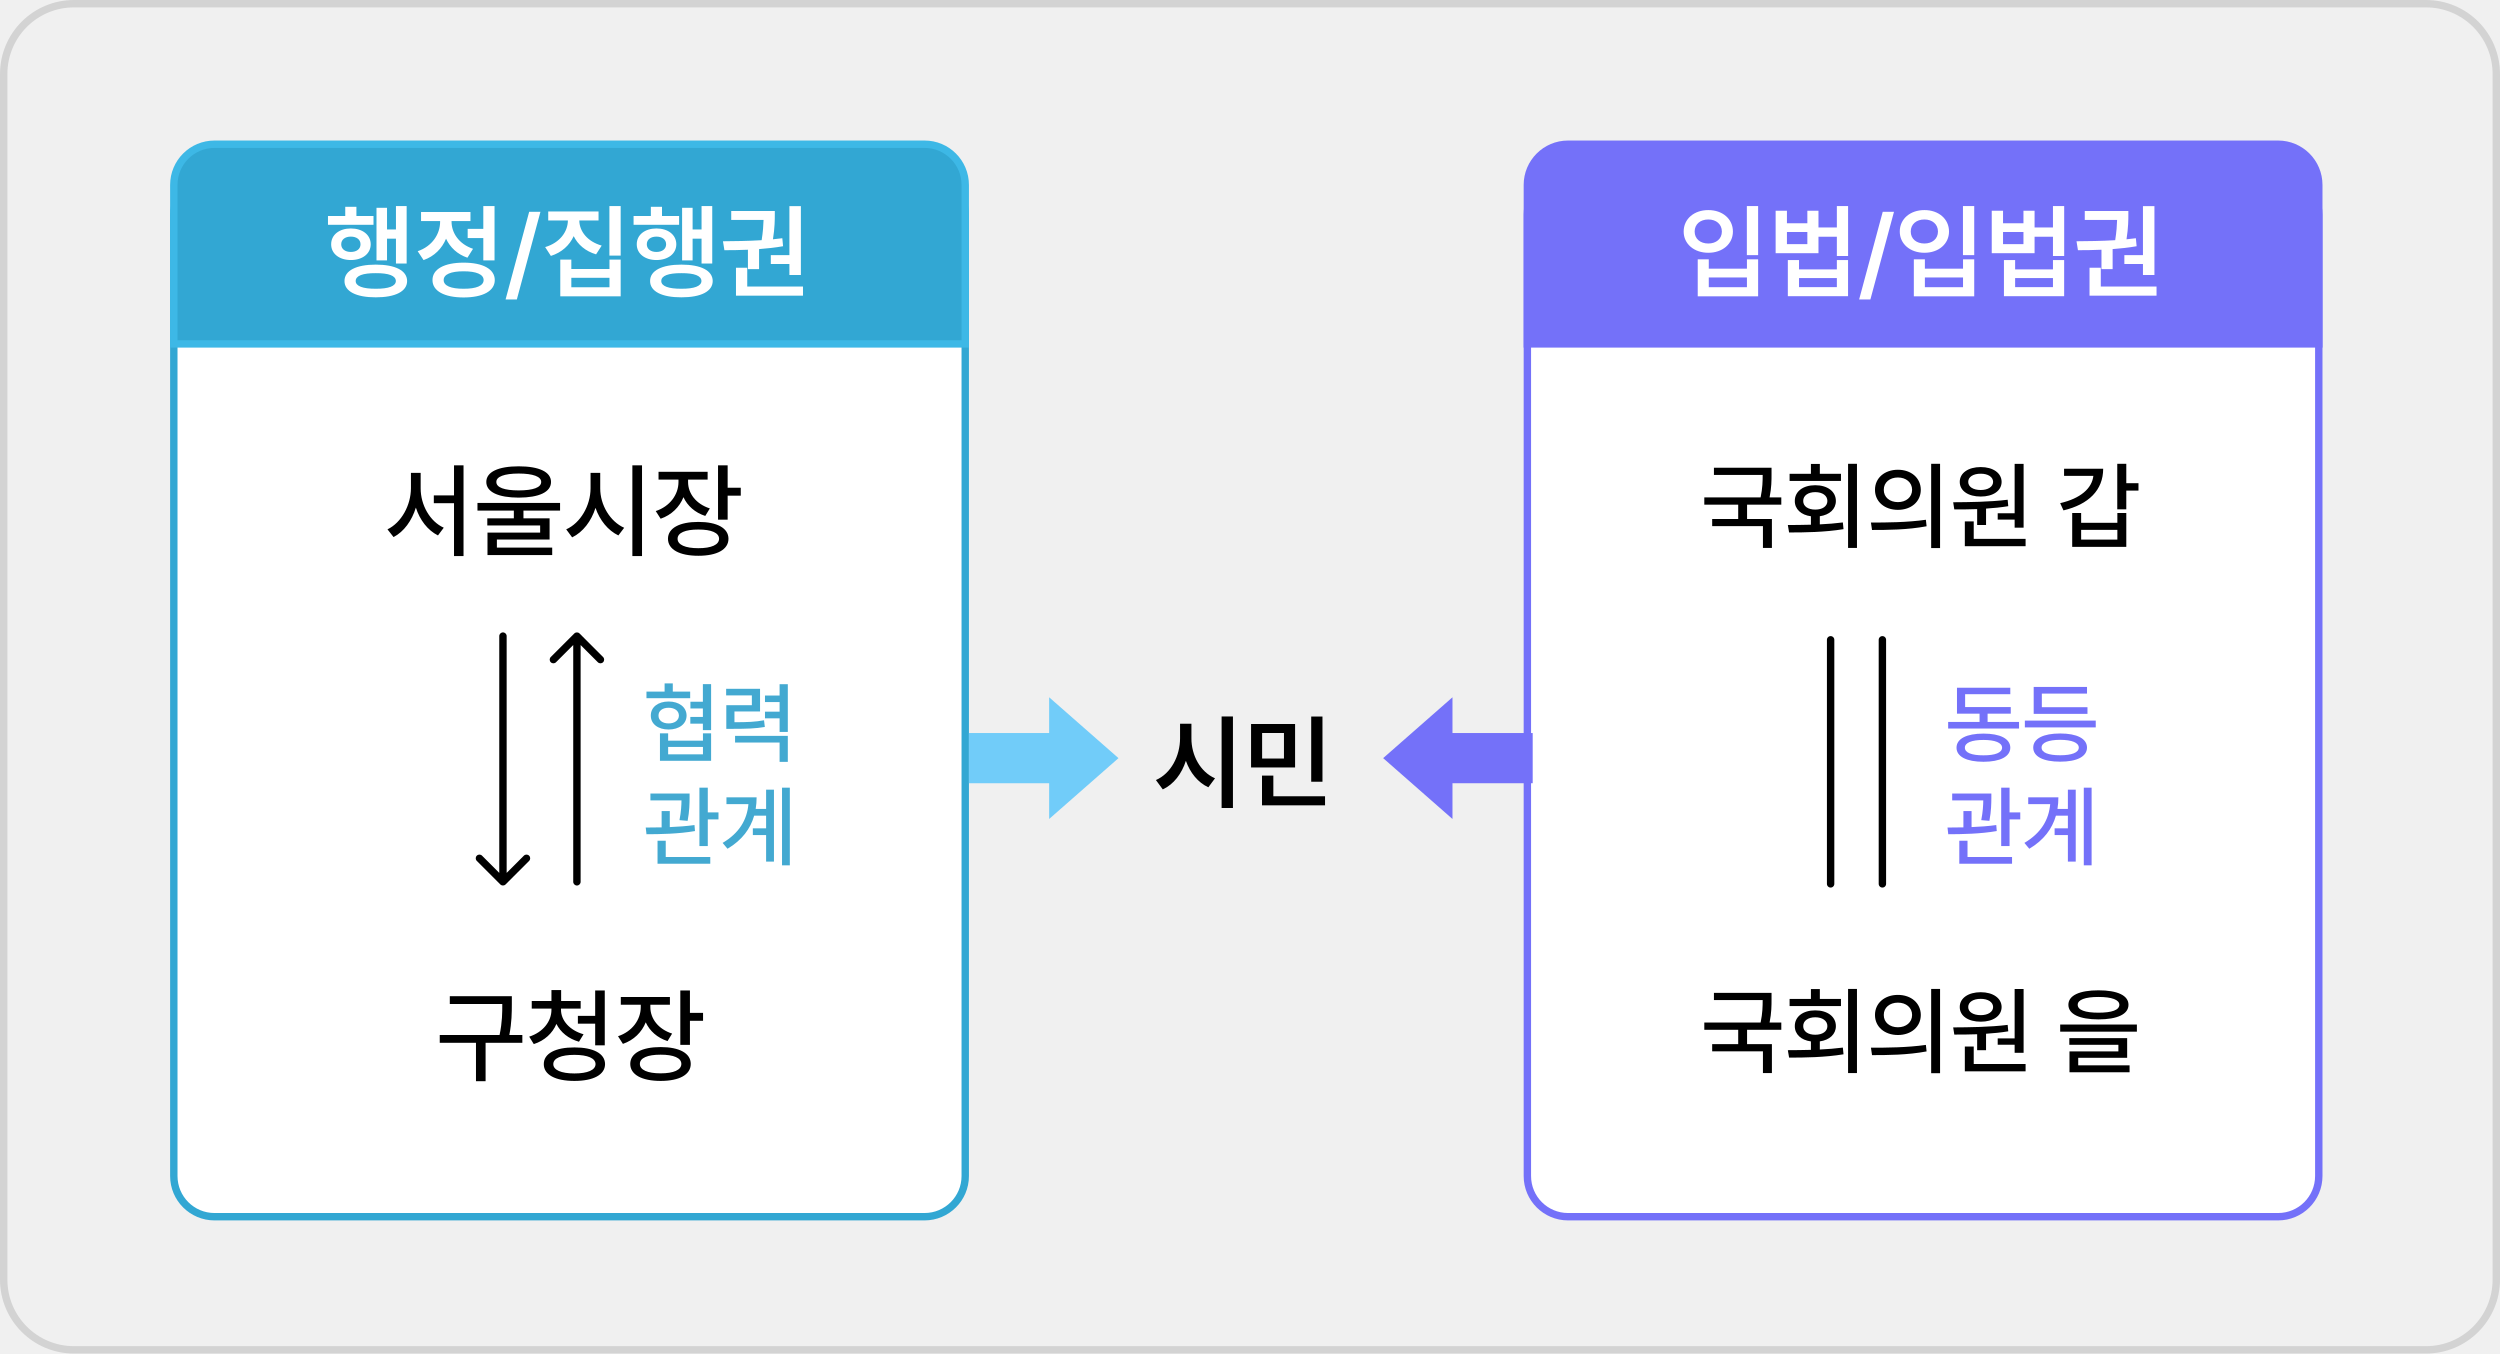
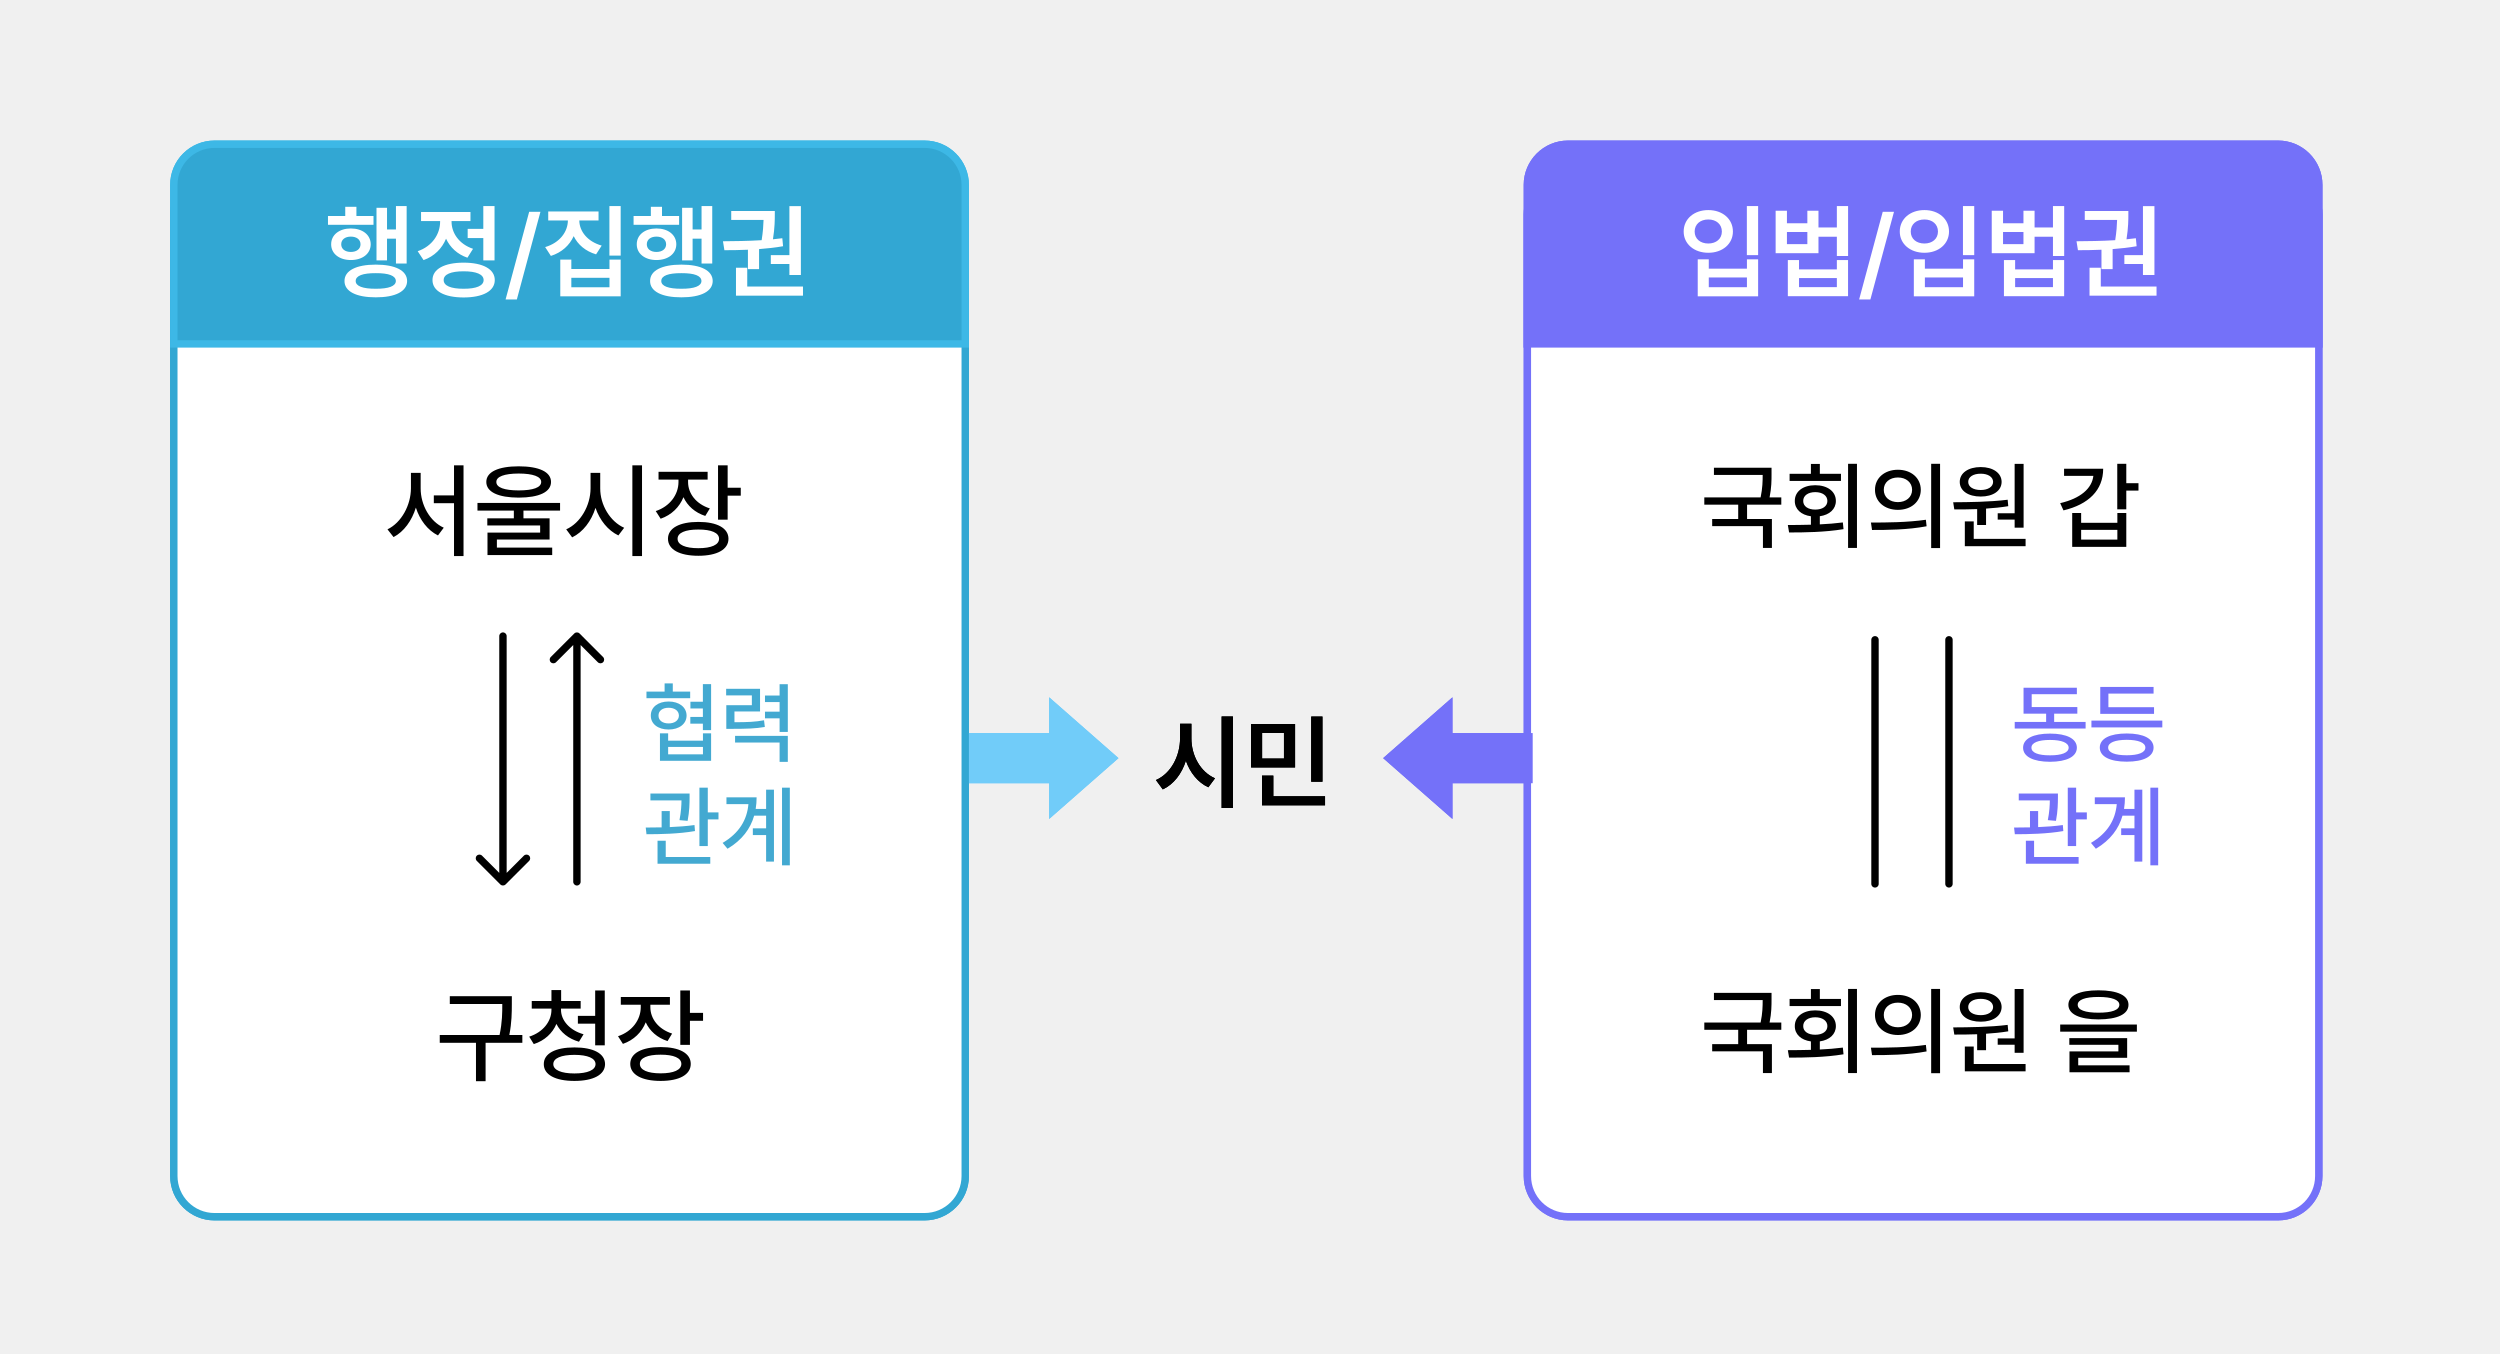
<svg xmlns="http://www.w3.org/2000/svg" width="338" height="183" viewBox="0 0 338 183" fill="none">
-   <rect x="0.5" y="0.5" width="337" height="182" rx="9.5" stroke="#D3D3D3" />
  <rect x="23.5" y="23.5" width="107" height="141" rx="5.5" fill="white" stroke="#32A7D3" />
  <rect x="206.5" y="23.5" width="107" height="141" rx="5.5" fill="white" stroke="#7471F9" />
  <path d="M29 19.5H125C128.038 19.5 130.5 21.962 130.5 25V46.5H23.5V25C23.5 21.962 25.962 19.5 29 19.5Z" fill="#32A7D3" stroke="#3DB8E6" />
  <path d="M206 25C206 21.686 208.686 19 212 19H308C311.314 19 314 21.686 314 25V47H206V25Z" fill="#7471F9" />
-   <path d="M151.219 102.5L141.845 110.727L141.845 94.273L151.219 102.5Z" fill="#71CCF9" />
-   <rect x="143.214" y="99.107" width="6.786" height="12.214" transform="rotate(90 143.214 99.1069)" fill="#71CCF9" />
-   <path d="M187.001 102.5L196.375 110.727L196.375 94.273L187.001 102.5Z" fill="#7471F9" />
-   <rect width="6.786" height="12.214" transform="matrix(4.37114e-08 1 1 -4.37114e-08 195.006 99.1069)" fill="#7471F9" />
+   <path d="M151.219 102.5L141.844 110.727L141.844 94.273L151.219 102.5Z" fill="#71CCF9" />
+   <rect x="143.213" y="99.107" width="6.786" height="12.214" transform="rotate(90 143.213 99.1074)" fill="#71CCF9" />
+   <path d="M187 102.5L196.374 110.727L196.374 94.273L187 102.5Z" fill="#7471F9" />
+   <rect width="6.786" height="12.214" transform="matrix(4.37114e-08 1 1 -4.37114e-08 195.006 99.1074)" fill="#7471F9" />
  <path d="M54.979 27.862V35.63H53.533V32.266H52.325V35.21H50.903V28.099H52.325V31.023H53.533V27.862H54.979ZM44.343 30.39V29.201H46.678V27.963H48.187V29.201H50.497V30.39H44.343ZM44.773 33.03C44.769 31.739 45.885 30.888 47.432 30.888C49.004 30.888 50.115 31.739 50.12 33.03C50.115 34.306 49.004 35.157 47.432 35.157C45.885 35.157 44.769 34.306 44.773 33.03ZM46.132 33.03C46.132 33.663 46.659 34.064 47.432 34.064C48.211 34.064 48.742 33.663 48.742 33.03C48.742 32.387 48.211 31.99 47.432 31.99C46.659 31.99 46.132 32.387 46.132 33.03ZM46.577 37.995C46.567 36.578 48.167 35.776 50.807 35.776C53.446 35.776 55.037 36.578 55.041 37.995C55.037 39.401 53.446 40.204 50.807 40.199C48.167 40.204 46.567 39.401 46.577 37.995ZM48.09 37.995C48.085 38.681 49.047 39.048 50.807 39.039C52.562 39.048 53.509 38.681 53.519 37.995C53.509 37.279 52.562 36.921 50.807 36.931C49.047 36.921 48.085 37.279 48.09 37.995ZM66.861 27.862V35.205H65.343V32.184H63.23V30.941H65.343V27.862H66.861ZM56.472 33.963C58.459 33.286 59.503 31.623 59.503 29.984V29.892H56.926V28.664H63.607V29.892H61.05V29.97C61.05 31.483 62.046 33.001 63.955 33.639L63.196 34.843C61.823 34.379 60.847 33.436 60.305 32.271C59.764 33.586 58.734 34.649 57.265 35.166L56.472 33.963ZM58.473 37.864C58.468 36.38 60.069 35.514 62.679 35.51C65.294 35.514 66.894 36.38 66.894 37.864C66.894 39.348 65.294 40.213 62.679 40.218C60.069 40.213 58.468 39.348 58.473 37.864ZM59.986 37.864C59.977 38.633 60.958 39.048 62.679 39.039C64.405 39.048 65.381 38.633 65.386 37.864C65.381 37.09 64.405 36.68 62.679 36.68C60.958 36.68 59.977 37.09 59.986 37.864ZM73.067 28.635L69.877 40.489H68.354L71.544 28.635H73.067ZM80.923 28.592V29.81H78.322C78.336 31.256 79.4 32.653 81.348 33.204L80.589 34.388C79.158 33.968 78.124 33.073 77.563 31.927C77.007 33.16 75.948 34.137 74.478 34.601L73.705 33.407C75.687 32.822 76.76 31.343 76.78 29.81H74.121V28.592H80.923ZM75.75 40.063V35.099H77.244V36.37H82.402V35.099H83.915V40.063H75.75ZM77.244 38.836H82.402V37.555H77.244V38.836ZM82.392 34.557V27.862H83.915V34.557H82.392ZM96.295 27.862V35.63H94.85V32.266H93.641V35.21H92.22V28.099H93.641V31.023H94.85V27.862H96.295ZM85.66 30.39V29.201H87.995V27.963H89.503V29.201H91.814V30.39H85.66ZM86.09 33.03C86.085 31.739 87.202 30.888 88.749 30.888C90.32 30.888 91.432 31.739 91.437 33.03C91.432 34.306 90.32 35.157 88.749 35.157C87.202 35.157 86.085 34.306 86.09 33.03ZM87.448 33.03C87.448 33.663 87.975 34.064 88.749 34.064C89.527 34.064 90.059 33.663 90.059 33.03C90.059 32.387 89.527 31.99 88.749 31.99C87.975 31.99 87.448 32.387 87.448 33.03ZM87.893 37.995C87.883 36.578 89.484 35.776 92.123 35.776C94.763 35.776 96.353 36.578 96.358 37.995C96.353 39.401 94.763 40.204 92.123 40.199C89.484 40.204 87.883 39.401 87.893 37.995ZM89.406 37.995C89.401 38.681 90.363 39.048 92.123 39.039C93.878 39.048 94.825 38.681 94.835 37.995C94.825 37.279 93.878 36.921 92.123 36.931C90.363 36.921 89.401 37.279 89.406 37.995ZM108.279 27.872V37.182H106.727V35.693H104.213V34.49H106.727V27.872H108.279ZM97.745 32.619C99.253 32.604 101.119 32.59 102.975 32.474C103.159 31.323 103.212 30.41 103.232 29.738H98.862V28.524H104.754V28.998C104.754 29.641 104.754 30.787 104.503 32.353C104.933 32.314 105.354 32.266 105.77 32.208L105.871 33.291C104.812 33.474 103.71 33.6 102.627 33.678V36.389H101.119V33.764C99.973 33.818 98.891 33.827 97.938 33.827L97.745 32.619ZM99.504 39.977V36.196H101.027V38.744H108.564V39.977H99.504Z" fill="white" />
  <path d="M56.873 66.028C56.868 68.271 58.125 70.505 59.996 71.346L59.213 72.39C57.816 71.689 56.762 70.307 56.225 68.629C55.684 70.394 54.615 71.883 53.209 72.613L52.387 71.568C54.282 70.659 55.548 68.296 55.558 66.028V63.93H56.873V66.028ZM58.652 68.034V66.981H61.383V62.91H62.669V75.184H61.383V68.034H58.652ZM70.128 63.046C72.888 63.046 74.498 63.8 74.498 65.158C74.498 66.526 72.888 67.271 70.128 67.28C67.368 67.271 65.748 66.526 65.748 65.158C65.748 63.8 67.368 63.046 70.128 63.046ZM64.554 69.03V68.001H75.721V69.03H70.771V70.075H74.305V72.941H67.179V74.039H74.658V75.044H65.908V72.008H73.028V71.046H65.883V70.075H69.471V69.03H64.554ZM67.106 65.158C67.097 65.912 68.18 66.299 70.128 66.304C72.091 66.299 73.169 65.912 73.169 65.158C73.169 64.438 72.091 64.027 70.128 64.022C68.18 64.027 67.097 64.438 67.106 65.158ZM81.15 66.028C81.14 68.267 82.489 70.519 84.388 71.356L83.605 72.39C82.198 71.718 81.087 70.341 80.511 68.663C79.946 70.457 78.819 71.941 77.355 72.651L76.552 71.568C78.481 70.708 79.835 68.368 79.844 66.028V63.93H81.15V66.028ZM85.496 75.184V62.91H86.801V75.184H85.496ZM93.027 65.173C93.027 66.724 94.11 68.146 95.971 68.74L95.352 69.755C93.955 69.306 92.94 68.383 92.403 67.218C91.871 68.557 90.793 69.62 89.319 70.133L88.657 69.098C90.566 68.465 91.722 66.879 91.731 65.182V64.844H89.034V63.79H95.671V64.844H93.027V65.173ZM90.31 72.84C90.31 71.399 91.871 70.563 94.419 70.563C96.947 70.563 98.489 71.399 98.489 72.84C98.489 74.295 96.947 75.141 94.419 75.141C91.871 75.141 90.31 74.295 90.31 72.84ZM91.61 72.84C91.601 73.657 92.65 74.116 94.419 74.116C96.183 74.116 97.218 73.657 97.218 72.84C97.218 72.037 96.183 71.588 94.419 71.593C92.65 71.588 91.601 72.037 91.61 72.84ZM97.078 70.263V62.91H98.378V65.941H100.152V67.014H98.378V70.263H97.078Z" fill="black" />
  <path d="M69.2 134.684V135.762C69.195 136.917 69.195 138.179 68.862 139.929H70.621V140.988H65.652V146.18H64.352V140.988H59.454V139.929H67.542C67.909 138.184 67.909 136.903 67.909 135.762V135.738H60.813V134.684H69.2ZM75.847 136.526C75.847 137.966 77.026 139.31 78.897 139.832L78.278 140.843C76.857 140.441 75.789 139.561 75.228 138.435C74.696 139.697 73.628 140.698 72.168 141.162L71.549 140.156C73.41 139.561 74.556 138.102 74.556 136.526V136.366H71.892V135.331H74.556V133.857H75.866V135.331H78.506V136.366H75.847V136.526ZM73.522 143.869C73.512 142.428 75.088 141.611 77.66 141.611C80.222 141.611 81.798 142.428 81.803 143.869C81.798 145.309 80.222 146.141 77.66 146.141C75.088 146.141 73.512 145.309 73.522 143.869ZM74.808 143.869C74.798 144.662 75.866 145.131 77.66 145.131C79.463 145.131 80.512 144.662 80.517 143.869C80.512 143.071 79.463 142.622 77.66 142.617C75.866 142.622 74.798 143.071 74.808 143.869ZM78.129 138.401V137.343H80.468V133.91H81.764V141.331H80.468V138.401H78.129ZM87.927 136.173C87.927 137.724 89.01 139.146 90.871 139.74L90.252 140.756C88.855 140.306 87.84 139.383 87.303 138.218C86.772 139.557 85.694 140.62 84.219 141.133L83.557 140.098C85.466 139.465 86.622 137.879 86.632 136.182V135.844H83.934V134.79H90.572V135.844H87.927V136.173ZM85.21 143.84C85.21 142.399 86.772 141.563 89.319 141.563C91.848 141.563 93.39 142.399 93.39 143.84C93.39 145.295 91.848 146.141 89.319 146.141C86.772 146.141 85.21 145.295 85.21 143.84ZM86.511 143.84C86.501 144.657 87.55 145.116 89.319 145.116C91.084 145.116 92.118 144.657 92.118 143.84C92.118 143.037 91.084 142.588 89.319 142.593C87.55 142.588 86.501 143.037 86.511 143.84ZM91.978 141.263V133.91H93.279V136.941H95.053V138.015H93.279V141.263H91.978Z" fill="black" />
  <path d="M239.512 63.236V64.085C239.512 64.929 239.512 65.93 239.247 67.25H240.832V68.228H236.204V70.168H239.561V74.077H238.349V71.137H231.486V70.168H235.005V68.228H230.422V67.25H238.035C238.3 65.975 238.314 65.028 238.314 64.211H231.724V63.236H239.512ZM251.062 62.702V74.077H249.859V62.702H251.062ZM241.716 70.984C242.654 70.98 243.722 70.971 244.835 70.94V69.799C243.511 69.624 242.649 68.839 242.658 67.73C242.649 66.446 243.767 65.602 245.419 65.602C247.08 65.602 248.211 66.446 248.211 67.73C248.211 68.83 247.354 69.611 246.039 69.795V70.895C247.089 70.845 248.153 70.764 249.154 70.634L249.244 71.541C246.721 71.959 243.969 71.99 241.886 71.99L241.716 70.984ZM241.954 65.023V64.058H244.835V62.725H246.043V64.058H248.898V65.023H241.954ZM243.794 67.73C243.785 68.453 244.463 68.902 245.419 68.897C246.393 68.902 247.062 68.453 247.062 67.73C247.062 67.003 246.393 66.536 245.419 66.536C244.463 66.536 243.785 67.003 243.794 67.73ZM256.596 63.51C258.396 63.51 259.684 64.624 259.693 66.222C259.684 67.824 258.396 68.933 256.596 68.933C254.805 68.933 253.49 67.824 253.499 66.222C253.49 64.624 254.805 63.51 256.596 63.51ZM252.951 70.648C255.025 70.652 257.893 70.63 260.38 70.271L260.475 71.151C257.898 71.64 255.133 71.653 253.099 71.653L252.951 70.648ZM254.688 66.222C254.679 67.227 255.492 67.887 256.596 67.887C257.7 67.887 258.513 67.227 258.517 66.222C258.513 65.221 257.7 64.556 256.596 64.556C255.492 64.556 254.679 65.221 254.688 66.222ZM261.094 74.1V62.702H262.297V74.1H261.094ZM273.591 62.711V71.339H272.379V70.248H270.089V69.395H272.379V62.711H273.591ZM264.07 67.905C266.175 67.892 269.012 67.869 271.436 67.564L271.517 68.435C270.538 68.596 269.519 68.7 268.514 68.762V70.984H267.311V68.83C266.206 68.87 265.147 68.879 264.222 68.875L264.07 67.905ZM264.958 65.149C264.958 63.95 266.108 63.147 267.795 63.147C269.456 63.147 270.61 63.95 270.619 65.149C270.61 66.365 269.456 67.133 267.795 67.133C266.108 67.133 264.958 66.365 264.958 65.149ZM265.645 73.844V70.495H266.848V72.856H273.86V73.844H265.645ZM266.103 65.149C266.099 65.827 266.785 66.249 267.795 66.249C268.765 66.249 269.461 65.827 269.47 65.149C269.461 64.475 268.765 64.04 267.795 64.044C266.785 64.04 266.099 64.475 266.103 65.149ZM287.475 62.702V65.328H289.122V66.325H287.475V68.861H286.254V62.702H287.475ZM278.537 68.026C281.293 67.389 282.833 66.029 283.022 64.341H279.062V63.371H284.35C284.35 66.271 282.375 68.197 278.982 69.005L278.537 68.026ZM280.162 73.934V69.359H281.37V70.684H286.267V69.359H287.475V73.934H280.162ZM281.37 72.951H286.267V71.635H281.37V72.951Z" fill="black" />
  <path d="M239.512 134.237V135.085C239.512 135.929 239.512 136.93 239.247 138.25H240.832V139.228H236.204V141.167H239.561V145.077H238.349V142.137H231.486V141.167H235.005V139.228H230.422V138.25H238.035C238.3 136.975 238.314 136.028 238.314 135.211H231.724V134.237H239.512ZM251.062 133.702V145.077H249.859V133.702H251.062ZM241.716 141.984C242.654 141.98 243.722 141.971 244.835 141.94V140.799C243.511 140.624 242.649 139.839 242.658 138.73C242.649 137.446 243.767 136.602 245.419 136.602C247.08 136.602 248.211 137.446 248.211 138.73C248.211 139.83 247.354 140.611 246.039 140.795V141.895C247.089 141.845 248.153 141.765 249.154 141.634L249.244 142.541C246.721 142.959 243.969 142.99 241.886 142.99L241.716 141.984ZM241.954 136.023V135.058H244.835V133.725H246.043V135.058H248.898V136.023H241.954ZM243.794 138.73C243.785 139.453 244.463 139.902 245.419 139.897C246.393 139.902 247.062 139.453 247.062 138.73C247.062 138.003 246.393 137.536 245.419 137.536C244.463 137.536 243.785 138.003 243.794 138.73ZM256.596 134.51C258.396 134.51 259.684 135.624 259.693 137.222C259.684 138.824 258.396 139.933 256.596 139.933C254.805 139.933 253.49 138.824 253.499 137.222C253.49 135.624 254.805 134.51 256.596 134.51ZM252.951 141.648C255.025 141.652 257.893 141.63 260.38 141.271L260.475 142.151C257.898 142.64 255.133 142.653 253.099 142.653L252.951 141.648ZM254.688 137.222C254.679 138.227 255.492 138.887 256.596 138.887C257.7 138.887 258.513 138.227 258.517 137.222C258.513 136.221 257.7 135.556 256.596 135.556C255.492 135.556 254.679 136.221 254.688 137.222ZM261.094 145.1V133.702H262.297V145.1H261.094ZM273.591 133.711V142.339H272.379V141.248H270.089V140.395H272.379V133.711H273.591ZM264.07 138.905C266.175 138.892 269.012 138.869 271.436 138.564L271.517 139.435C270.538 139.596 269.519 139.7 268.514 139.762V141.984H267.311V139.83C266.206 139.87 265.147 139.879 264.222 139.875L264.07 138.905ZM264.958 136.149C264.958 134.95 266.108 134.147 267.795 134.147C269.456 134.147 270.61 134.95 270.619 136.149C270.61 137.365 269.456 138.133 267.795 138.133C266.108 138.133 264.958 137.365 264.958 136.149ZM265.645 144.844V141.495H266.848V143.856H273.86V144.844H265.645ZM266.103 136.149C266.099 136.827 266.785 137.249 267.795 137.249C268.765 137.249 269.461 136.827 269.47 136.149C269.461 135.475 268.765 135.04 267.795 135.045C266.785 135.04 266.099 135.475 266.103 136.149ZM283.713 133.891C286.276 133.891 287.771 134.582 287.771 135.844C287.771 137.123 286.276 137.814 283.713 137.823C281.15 137.814 279.646 137.123 279.646 135.844C279.646 134.582 281.15 133.891 283.713 133.891ZM278.537 139.48V138.515H288.907V139.48H278.537ZM279.772 141.257V140.355H287.591V143.017H280.975V144.036H287.919V144.97H279.794V142.151H286.406V141.257H279.772ZM280.907 135.844C280.898 136.553 281.904 136.916 283.713 136.916C285.535 136.916 286.537 136.553 286.537 135.844C286.537 135.179 285.535 134.784 283.713 134.789C281.904 134.784 280.898 135.179 280.907 135.844Z" fill="black" />
  <path d="M161.081 99.83C161.071 102.093 162.265 104.365 164.271 105.225L163.367 106.443C161.951 105.786 160.907 104.476 160.331 102.861C159.771 104.602 158.707 106.028 157.209 106.729L156.28 105.462C158.33 104.573 159.534 102.209 159.544 99.83V97.853H161.081V99.83ZM165.161 109.238V96.862H166.693V109.238H165.161ZM175.095 97.882V103.76H169.144V97.882H175.095ZM170.623 108.885V104.858H172.156V107.657H179.146V108.885H170.623ZM170.638 102.552H173.591V99.1H170.638V102.552ZM177.275 105.689V96.871H178.798V105.689H177.275Z" fill="black" />
  <path d="M237.698 27.862V34.495H236.175V27.862H237.698ZM227.633 31.304C227.628 29.588 229.055 28.398 230.964 28.403C232.869 28.398 234.29 29.588 234.29 31.304C234.29 32.986 232.869 34.18 230.964 34.175C229.055 34.18 227.628 32.986 227.633 31.304ZM229.117 31.304C229.113 32.295 229.886 32.923 230.964 32.923C232.023 32.923 232.796 32.295 232.796 31.304C232.796 30.313 232.023 29.67 230.964 29.675C229.886 29.67 229.113 30.313 229.117 31.304ZM229.533 40.063V35.065H231.027V36.327H236.185V35.065H237.698V40.063H229.533ZM231.027 38.831H236.185V37.516H231.027V38.831ZM241.594 28.495V30.182H244.354V28.495H245.858V30.753H248.343V27.862H249.861V34.615H248.343V32.01H245.858V34.229H240.066V28.495H241.594ZM241.594 33.005H244.354V31.362H241.594V33.005ZM241.715 40.044V35.157H243.228V36.419H248.343V35.157H249.856V40.044H241.715ZM243.228 38.816H248.343V37.598H243.228V38.816ZM256.067 28.635L252.877 40.489H251.354L254.545 28.635H256.067ZM266.915 27.862V34.495H265.392V27.862H266.915ZM256.85 31.304C256.845 29.588 258.271 28.398 260.181 28.403C262.086 28.398 263.507 29.588 263.507 31.304C263.507 32.986 262.086 34.18 260.181 34.175C258.271 34.18 256.845 32.986 256.85 31.304ZM258.334 31.304C258.329 32.295 259.103 32.923 260.181 32.923C261.24 32.923 262.013 32.295 262.013 31.304C262.013 30.313 261.24 29.67 260.181 29.675C259.103 29.67 258.329 30.313 258.334 31.304ZM258.75 40.063V35.065H260.244V36.327H265.402V35.065H266.915V40.063H258.75ZM260.244 38.831H265.402V37.516H260.244V38.831ZM270.811 28.495V30.182H273.571V28.495H275.075V30.753H277.56V27.862H279.077V34.615H277.56V32.01H275.075V34.229H269.283V28.495H270.811ZM270.811 33.005H273.571V31.362H270.811V33.005ZM270.932 40.044V35.157H272.445V36.419H277.56V35.157H279.073V40.044H270.932ZM272.445 38.816H277.56V37.598H272.445V38.816ZM291.279 27.872V37.182H289.727V35.693H287.213V34.49H289.727V27.872H291.279ZM280.745 32.619C282.253 32.604 284.119 32.59 285.975 32.474C286.159 31.323 286.212 30.41 286.232 29.738H281.861V28.524H287.754V28.998C287.754 29.641 287.754 30.787 287.503 32.353C287.933 32.314 288.354 32.266 288.77 32.208L288.871 33.291C287.812 33.474 286.71 33.6 285.627 33.678V36.389H284.119V33.764C282.973 33.818 281.89 33.827 280.938 33.827L280.745 32.619ZM282.504 39.977V36.196H284.027V38.744H291.564V39.977H282.504Z" fill="white" />
  <path d="M68.5 86C68.5 85.724 68.276 85.5 68 85.5C67.724 85.5 67.5 85.724 67.5 86L68 86L68.5 86ZM67.646 119.576C67.842 119.771 68.158 119.771 68.354 119.576L71.535 116.394C71.731 116.199 71.731 115.882 71.535 115.687C71.34 115.491 71.024 115.491 70.828 115.687L68 118.515L65.172 115.687C64.976 115.491 64.66 115.491 64.465 115.687C64.269 115.882 64.269 116.199 64.465 116.394L67.646 119.576ZM68 86L67.5 86L67.5 119.222L68 119.222L68.5 119.222L68.5 86L68 86Z" fill="black" />
  <path d="M78.354 85.646C78.158 85.451 77.842 85.451 77.646 85.646L74.465 88.828C74.269 89.024 74.269 89.34 74.465 89.535C74.66 89.731 74.976 89.731 75.172 89.535L78 86.707L80.828 89.535C81.024 89.731 81.34 89.731 81.535 89.535C81.731 89.34 81.731 89.024 81.535 88.828L78.354 85.646ZM77.5 119.222C77.5 119.498 77.724 119.722 78 119.722C78.276 119.722 78.5 119.498 78.5 119.222L78 119.222L77.5 119.222ZM78 86L77.5 86L77.5 119.222L78 119.222L78.5 119.222L78.5 86L78 86Z" fill="black" />
  <path d="M93.311 93.505V94.401H87.402V93.505H89.855V92.399H90.961V93.505H93.311ZM87.99 96.746C87.982 95.606 88.968 94.844 90.398 94.844C91.815 94.844 92.818 95.606 92.826 96.746C92.818 97.881 91.815 98.631 90.398 98.631C88.968 98.631 87.982 97.881 87.99 96.746ZM89.03 96.746C89.022 97.388 89.565 97.807 90.398 97.807C91.218 97.807 91.782 97.388 91.79 96.746C91.782 96.099 91.218 95.689 90.398 95.689C89.565 95.689 89.022 96.099 89.03 96.746ZM89.225 102.862V99.145H90.332V100.135H95.039V99.145H96.141V102.862H89.225ZM90.332 101.983H95.039V100.985H90.332V101.983ZM93.332 97.84V96.932H95.03V95.784H93.344V94.877H95.03V92.495H96.141V98.718H95.03V97.84H93.332ZM102.758 93.129V96.186H99.298V97.645C101.125 97.641 102.12 97.599 103.297 97.38L103.404 98.287C102.124 98.503 101.047 98.536 98.954 98.54H98.196V95.341H101.651V94.015H98.175V93.129H102.758ZM99.381 100.392V99.493H106.512V103.007H105.401V100.392H99.381ZM103.425 97.119V96.22H105.401V94.923H103.425V94.032H105.401V92.503H106.512V98.959H105.401V97.119H103.425ZM93.232 107.29V107.883C93.224 108.583 93.224 109.627 92.967 110.978L91.865 110.883C92.093 109.714 92.13 108.869 92.138 108.21H87.936V107.29H93.232ZM87.302 111.885C87.949 111.881 88.682 111.877 89.453 111.86V109.652H90.555V111.823C91.682 111.778 92.838 111.695 93.895 111.546L93.961 112.358C91.769 112.743 89.262 112.785 87.406 112.789L87.302 111.885ZM88.898 116.779V113.671H90.008V115.867H96.029V116.779H88.898ZM94.562 114.384V106.494H95.693V109.838H97.139V110.779H95.693V114.384H94.562ZM106.785 106.494V116.994H105.729V106.494H106.785ZM97.698 113.961C99.928 112.64 100.997 110.87 101.187 108.715H98.216V107.8H102.294C102.294 108.334 102.252 108.86 102.169 109.366H103.578V106.764H104.639V116.485H103.578V112.905H101.784V111.993H103.578V110.278H101.962C101.457 112.043 100.338 113.576 98.361 114.753L97.698 113.961Z" fill="#43A9D1" />
  <path d="M272.974 97.604V98.495H263.39V97.604H267.637V96.489H264.583V92.979H271.793V93.858H265.685V95.598H271.855V96.489H268.722V97.604H272.974ZM264.521 101.088C264.521 99.87 265.888 99.182 268.163 99.182C270.425 99.182 271.785 99.87 271.793 101.088C271.785 102.302 270.425 102.986 268.163 102.994C265.888 102.986 264.521 102.302 264.521 101.088ZM265.652 101.088C265.644 101.76 266.559 102.128 268.163 102.12C269.75 102.128 270.674 101.76 270.682 101.088C270.674 100.421 269.75 100.04 268.163 100.04C266.559 100.04 265.644 100.421 265.652 101.088ZM283.345 97.425V98.345H273.761V97.425H283.345ZM274.892 101.072C274.892 99.854 276.259 99.166 278.534 99.166C280.797 99.166 282.156 99.854 282.164 101.072C282.156 102.294 280.797 102.978 278.534 102.978C276.259 102.978 274.892 102.294 274.892 101.072ZM274.954 96.514V92.871H282.164V93.779H276.056V95.615H282.226V96.514H274.954ZM276.023 101.072C276.015 101.747 276.93 102.112 278.534 102.112C280.121 102.112 281.045 101.747 281.053 101.072C281.045 100.405 280.121 100.032 278.534 100.023C276.93 100.032 276.015 100.405 276.023 101.072ZM269.232 107.29V107.883C269.224 108.583 269.224 109.627 268.967 110.978L267.865 110.883C268.093 109.714 268.13 108.869 268.138 108.21H263.936V107.29H269.232ZM263.302 111.885C263.949 111.881 264.682 111.877 265.453 111.86V109.652H266.555V111.823C267.682 111.778 268.838 111.695 269.895 111.546L269.961 112.358C267.769 112.743 265.262 112.785 263.406 112.789L263.302 111.885ZM264.898 116.779V113.671H266.008V115.867H272.029V116.779H264.898ZM270.562 114.384V106.494H271.693V109.838H273.14V110.779H271.693V114.384H270.562ZM282.785 106.494V116.994H281.729V106.494H282.785ZM273.698 113.961C275.928 112.64 276.997 110.87 277.187 108.715H274.216V107.8H278.294C278.294 108.334 278.252 108.86 278.169 109.366H279.578V106.764H280.639V116.485H279.578V112.905H277.784V111.993H279.578V110.278H277.962C277.457 112.043 276.338 113.576 274.361 114.753L273.698 113.961Z" fill="#7471F9" />
  <line x1="247.5" y1="86.5" x2="247.5" y2="119.5" stroke="black" stroke-linecap="round" />
  <line x1="254.5" y1="86.5" x2="254.5" y2="119.5" stroke="black" stroke-linecap="round" />
+   <rect x="23.5" y="23.5" width="107" height="141" rx="5.5" fill="white" stroke="#32A7D3" />
+   <rect x="206.5" y="23.5" width="107" height="141" rx="5.5" fill="white" stroke="#7471F9" />
+   <path d="M29 19.5H125C128.038 19.5 130.5 21.962 130.5 25V46.5H23.5V25C23.5 21.962 25.962 19.5 29 19.5Z" fill="#32A7D3" stroke="#3DB8E6" />
+   <path d="M206 25C206 21.686 208.686 19 212 19H308C311.314 19 314 21.686 314 25V47H206V25Z" fill="#7471F9" />
+   <path d="M151.219 102.5L141.844 110.727L141.844 94.273L151.219 102.5Z" fill="#71CCF9" />
+   <rect x="143.213" y="99.107" width="6.786" height="12.214" transform="rotate(90 143.213 99.1074)" fill="#71CCF9" />
+   <path d="M187 102.5L196.374 110.727L196.374 94.273L187 102.5Z" fill="#7471F9" />
+   <rect width="6.786" height="12.214" transform="matrix(4.37114e-08 1 1 -4.37114e-08 195.006 99.1074)" fill="#7471F9" />
+   <path d="M54.979 27.862V35.63H53.533V32.266H52.325V35.21H50.903V28.099H52.325V31.023H53.533V27.862H54.979ZM44.343 30.39V29.201H46.678V27.963H48.187V29.201H50.497V30.39H44.343ZM44.773 33.03C44.769 31.739 45.885 30.888 47.432 30.888C49.004 30.888 50.115 31.739 50.12 33.03C50.115 34.306 49.004 35.157 47.432 35.157C45.885 35.157 44.769 34.306 44.773 33.03ZM46.132 33.03C46.132 33.663 46.659 34.064 47.432 34.064C48.211 34.064 48.742 33.663 48.742 33.03C48.742 32.387 48.211 31.99 47.432 31.99C46.659 31.99 46.132 32.387 46.132 33.03ZM46.577 37.995C46.567 36.578 48.167 35.776 50.807 35.776C53.446 35.776 55.037 36.578 55.041 37.995C55.037 39.401 53.446 40.204 50.807 40.199C48.167 40.204 46.567 39.401 46.577 37.995ZM48.09 37.995C48.085 38.681 49.047 39.048 50.807 39.039C52.562 39.048 53.509 38.681 53.519 37.995C53.509 37.279 52.562 36.921 50.807 36.931C49.047 36.921 48.085 37.279 48.09 37.995ZM66.861 27.862V35.205H65.343V32.184H63.23V30.941H65.343V27.862H66.861ZM56.472 33.963C58.459 33.286 59.503 31.623 59.503 29.984V29.892H56.926V28.664H63.607V29.892H61.05V29.97C61.05 31.483 62.046 33.001 63.955 33.639L63.196 34.843C61.823 34.379 60.847 33.436 60.305 32.271C59.764 33.586 58.734 34.649 57.265 35.166L56.472 33.963ZM58.473 37.864C58.468 36.38 60.069 35.514 62.679 35.51C65.294 35.514 66.894 36.38 66.894 37.864C66.894 39.348 65.294 40.213 62.679 40.218C60.069 40.213 58.468 39.348 58.473 37.864ZM59.986 37.864C59.977 38.633 60.958 39.048 62.679 39.039C64.405 39.048 65.381 38.633 65.386 37.864C65.381 37.09 64.405 36.68 62.679 36.68C60.958 36.68 59.977 37.09 59.986 37.864ZM73.067 28.635L69.877 40.489H68.354L71.544 28.635H73.067ZM80.923 28.592V29.81H78.322C78.336 31.256 79.4 32.653 81.348 33.204L80.589 34.388C79.158 33.968 78.124 33.073 77.563 31.927C77.007 33.16 75.948 34.137 74.478 34.601L73.705 33.407C75.687 32.822 76.76 31.343 76.78 29.81H74.121V28.592H80.923ZM75.75 40.063V35.099H77.244V36.37H82.402V35.099H83.915V40.063H75.75ZM77.244 38.836H82.402V37.555H77.244V38.836ZM82.392 34.557V27.862H83.915V34.557H82.392ZM96.295 27.862V35.63H94.85V32.266H93.641V35.21H92.22V28.099H93.641V31.023H94.85V27.862H96.295ZM85.66 30.39V29.201H87.995V27.963H89.503V29.201H91.814V30.39H85.66ZM86.09 33.03C86.085 31.739 87.202 30.888 88.749 30.888C90.32 30.888 91.432 31.739 91.437 33.03C91.432 34.306 90.32 35.157 88.749 35.157C87.202 35.157 86.085 34.306 86.09 33.03ZM87.448 33.03C87.448 33.663 87.975 34.064 88.749 34.064C89.527 34.064 90.059 33.663 90.059 33.03C90.059 32.387 89.527 31.99 88.749 31.99C87.975 31.99 87.448 32.387 87.448 33.03ZM87.893 37.995C87.883 36.578 89.484 35.776 92.123 35.776C94.763 35.776 96.353 36.578 96.358 37.995C96.353 39.401 94.763 40.204 92.123 40.199C89.484 40.204 87.883 39.401 87.893 37.995ZM89.406 37.995C89.401 38.681 90.363 39.048 92.123 39.039C93.878 39.048 94.825 38.681 94.835 37.995C94.825 37.279 93.878 36.921 92.123 36.931C90.363 36.921 89.401 37.279 89.406 37.995ZM108.279 27.872V37.182H106.727V35.693H104.213V34.49H106.727V27.872H108.279ZM97.745 32.619C99.253 32.604 101.119 32.59 102.975 32.474C103.159 31.323 103.212 30.41 103.232 29.738H98.862V28.524H104.754V28.998C104.754 29.641 104.754 30.787 104.503 32.353C104.933 32.314 105.354 32.266 105.77 32.208L105.871 33.291C104.812 33.474 103.71 33.6 102.627 33.678V36.389H101.119V33.764C99.973 33.818 98.891 33.827 97.938 33.827L97.745 32.619ZM99.504 39.977V36.196H101.027V38.744H108.564V39.977H99.504Z" fill="white" />
+   <path d="M56.873 66.028C56.868 68.271 58.125 70.505 59.996 71.346L59.213 72.39C57.816 71.689 56.762 70.307 56.225 68.629C55.684 70.394 54.615 71.883 53.209 72.613L52.387 71.568C54.282 70.659 55.548 68.296 55.558 66.028V63.93H56.873V66.028ZM58.652 68.034V66.981H61.383V62.91H62.669V75.184H61.383V68.034H58.652ZM70.128 63.046C72.888 63.046 74.498 63.8 74.498 65.158C74.498 66.526 72.888 67.271 70.128 67.28C67.368 67.271 65.748 66.526 65.748 65.158C65.748 63.8 67.368 63.046 70.128 63.046ZM64.554 69.03V68.001H75.721V69.03H70.771V70.075H74.305V72.941H67.179V74.039H74.658V75.044H65.908V72.008H73.028V71.046H65.883V70.075H69.471V69.03H64.554ZM67.106 65.158C67.097 65.912 68.18 66.299 70.128 66.304C72.091 66.299 73.169 65.912 73.169 65.158C73.169 64.438 72.091 64.027 70.128 64.022C68.18 64.027 67.097 64.438 67.106 65.158ZM81.15 66.028C81.14 68.267 82.489 70.519 84.388 71.356L83.605 72.39C82.198 71.718 81.087 70.341 80.511 68.663C79.946 70.457 78.819 71.941 77.355 72.651L76.552 71.568C78.481 70.708 79.835 68.368 79.844 66.028V63.93H81.15V66.028ZM85.496 75.184V62.91H86.801V75.184H85.496ZM93.027 65.173C93.027 66.724 94.11 68.146 95.971 68.74L95.352 69.755C93.955 69.306 92.94 68.383 92.403 67.218C91.871 68.557 90.793 69.62 89.319 70.133L88.657 69.098C90.566 68.465 91.722 66.879 91.731 65.182V64.844H89.034V63.79H95.671V64.844H93.027V65.173ZM90.31 72.84C90.31 71.399 91.871 70.563 94.419 70.563C96.947 70.563 98.489 71.399 98.489 72.84C98.489 74.295 96.947 75.141 94.419 75.141C91.871 75.141 90.31 74.295 90.31 72.84ZM91.61 72.84C91.601 73.657 92.65 74.116 94.419 74.116C96.183 74.116 97.218 73.657 97.218 72.84C97.218 72.037 96.183 71.588 94.419 71.593C92.65 71.588 91.601 72.037 91.61 72.84ZM97.078 70.263V62.91H98.378V65.941H100.152V67.014H98.378V70.263H97.078Z" fill="black" />
+   <path d="M69.2 134.684V135.762C69.195 136.917 69.195 138.179 68.862 139.929H70.621V140.988H65.652V146.18H64.352V140.988H59.454V139.929H67.542C67.909 138.184 67.909 136.903 67.909 135.762V135.738H60.813V134.684H69.2ZM75.847 136.526C75.847 137.966 77.026 139.31 78.897 139.832L78.278 140.843C76.857 140.441 75.789 139.561 75.228 138.435C74.696 139.697 73.628 140.698 72.168 141.162L71.549 140.156C73.41 139.561 74.556 138.102 74.556 136.526V136.366H71.892V135.331H74.556V133.857H75.866V135.331H78.506V136.366H75.847V136.526ZM73.522 143.869C73.512 142.428 75.088 141.611 77.66 141.611C80.222 141.611 81.798 142.428 81.803 143.869C81.798 145.309 80.222 146.141 77.66 146.141C75.088 146.141 73.512 145.309 73.522 143.869ZM74.808 143.869C74.798 144.662 75.866 145.131 77.66 145.131C79.463 145.131 80.512 144.662 80.517 143.869C80.512 143.071 79.463 142.622 77.66 142.617C75.866 142.622 74.798 143.071 74.808 143.869ZM78.129 138.401V137.343H80.468V133.91H81.764V141.331H80.468V138.401H78.129ZM87.927 136.173C87.927 137.724 89.01 139.146 90.871 139.74L90.252 140.756C88.855 140.306 87.84 139.383 87.303 138.218C86.772 139.557 85.694 140.62 84.219 141.133L83.557 140.098C85.466 139.465 86.622 137.879 86.632 136.182V135.844H83.934V134.79H90.572V135.844H87.927V136.173ZM85.21 143.84C85.21 142.399 86.772 141.563 89.319 141.563C91.848 141.563 93.39 142.399 93.39 143.84C93.39 145.295 91.848 146.141 89.319 146.141C86.772 146.141 85.21 145.295 85.21 143.84ZM86.511 143.84C86.501 144.657 87.55 145.116 89.319 145.116C91.084 145.116 92.118 144.657 92.118 143.84C92.118 143.037 91.084 142.588 89.319 142.593C87.55 142.588 86.501 143.037 86.511 143.84ZM91.978 141.263V133.91H93.279V136.941H95.053V138.015H93.279V141.263H91.978Z" fill="black" />
+   <path d="M239.512 63.236V64.085C239.512 64.929 239.512 65.93 239.247 67.25H240.832V68.228H236.204V70.168H239.561V74.077H238.349V71.137H231.486V70.168H235.005V68.228H230.422V67.25H238.035C238.3 65.975 238.314 65.028 238.314 64.211H231.724V63.236H239.512ZM251.062 62.702V74.077H249.859V62.702H251.062ZM241.716 70.984C242.654 70.98 243.722 70.971 244.835 70.94V69.799C243.511 69.624 242.649 68.839 242.658 67.73C242.649 66.446 243.767 65.602 245.419 65.602C247.08 65.602 248.211 66.446 248.211 67.73C248.211 68.83 247.354 69.611 246.039 69.795V70.895C247.089 70.845 248.153 70.764 249.154 70.634L249.244 71.541C246.721 71.959 243.969 71.99 241.886 71.99L241.716 70.984ZM241.954 65.023V64.058H244.835V62.725H246.043V64.058H248.898V65.023H241.954ZM243.794 67.73C243.785 68.453 244.463 68.902 245.419 68.897C246.393 68.902 247.062 68.453 247.062 67.73C247.062 67.003 246.393 66.536 245.419 66.536C244.463 66.536 243.785 67.003 243.794 67.73ZM256.596 63.51C258.396 63.51 259.684 64.624 259.693 66.222C259.684 67.824 258.396 68.933 256.596 68.933C254.805 68.933 253.49 67.824 253.499 66.222C253.49 64.624 254.805 63.51 256.596 63.51ZM252.951 70.648C255.025 70.652 257.893 70.63 260.38 70.271L260.475 71.151C257.898 71.64 255.133 71.653 253.099 71.653L252.951 70.648ZM254.688 66.222C254.679 67.227 255.492 67.887 256.596 67.887C257.7 67.887 258.513 67.227 258.517 66.222C258.513 65.221 257.7 64.556 256.596 64.556C255.492 64.556 254.679 65.221 254.688 66.222ZM261.094 74.1V62.702H262.297V74.1H261.094ZM273.591 62.711V71.339H272.379V70.248H270.089V69.395H272.379V62.711H273.591ZM264.07 67.905C266.175 67.892 269.012 67.869 271.436 67.564L271.517 68.435C270.538 68.596 269.519 68.7 268.514 68.762V70.984H267.311V68.83C266.206 68.87 265.147 68.879 264.222 68.875L264.07 67.905ZM264.958 65.149C264.958 63.95 266.108 63.147 267.795 63.147C269.456 63.147 270.61 63.95 270.619 65.149C270.61 66.365 269.456 67.133 267.795 67.133C266.108 67.133 264.958 66.365 264.958 65.149ZM265.645 73.844V70.495H266.848V72.856H273.86V73.844H265.645ZM266.103 65.149C266.099 65.827 266.785 66.249 267.795 66.249C268.765 66.249 269.461 65.827 269.47 65.149C269.461 64.475 268.765 64.04 267.795 64.044C266.785 64.04 266.099 64.475 266.103 65.149ZM287.475 62.702V65.328H289.122V66.325H287.475V68.861H286.254V62.702H287.475ZM278.537 68.026C281.293 67.389 282.833 66.029 283.022 64.341H279.062V63.371H284.35C284.35 66.271 282.375 68.197 278.982 69.005L278.537 68.026ZM280.162 73.934V69.359H281.37V70.684H286.267V69.359H287.475V73.934H280.162ZM281.37 72.951H286.267V71.635H281.37V72.951Z" fill="black" />
+   <path d="M239.512 134.237V135.085C239.512 135.929 239.512 136.93 239.247 138.25H240.832V139.228H236.204V141.167H239.561V145.077H238.349V142.137H231.486V141.167H235.005V139.228H230.422V138.25H238.035C238.3 136.975 238.314 136.028 238.314 135.211H231.724V134.237H239.512ZM251.062 133.702V145.077H249.859V133.702H251.062ZM241.716 141.984C242.654 141.98 243.722 141.971 244.835 141.94V140.799C243.511 140.624 242.649 139.839 242.658 138.73C242.649 137.446 243.767 136.602 245.419 136.602C247.08 136.602 248.211 137.446 248.211 138.73C248.211 139.83 247.354 140.611 246.039 140.795V141.895C247.089 141.845 248.153 141.765 249.154 141.634L249.244 142.541C246.721 142.959 243.969 142.99 241.886 142.99L241.716 141.984ZM241.954 136.023V135.058H244.835V133.725H246.043V135.058H248.898V136.023H241.954ZM243.794 138.73C243.785 139.453 244.463 139.902 245.419 139.897C246.393 139.902 247.062 139.453 247.062 138.73C247.062 138.003 246.393 137.536 245.419 137.536C244.463 137.536 243.785 138.003 243.794 138.73ZM256.596 134.51C258.396 134.51 259.684 135.624 259.693 137.222C259.684 138.824 258.396 139.933 256.596 139.933C254.805 139.933 253.49 138.824 253.499 137.222C253.49 135.624 254.805 134.51 256.596 134.51ZM252.951 141.648C255.025 141.652 257.893 141.63 260.38 141.271L260.475 142.151C257.898 142.64 255.133 142.653 253.099 142.653L252.951 141.648ZM254.688 137.222C254.679 138.227 255.492 138.887 256.596 138.887C257.7 138.887 258.513 138.227 258.517 137.222C258.513 136.221 257.7 135.556 256.596 135.556C255.492 135.556 254.679 136.221 254.688 137.222ZM261.094 145.1V133.702H262.297V145.1H261.094ZM273.591 133.711V142.339H272.379V141.248H270.089V140.395H272.379V133.711H273.591ZM264.07 138.905C266.175 138.892 269.012 138.869 271.436 138.564L271.517 139.435C270.538 139.596 269.519 139.7 268.514 139.762V141.984H267.311V139.83C266.206 139.87 265.147 139.879 264.222 139.875L264.07 138.905ZM264.958 136.149C264.958 134.95 266.108 134.147 267.795 134.147C269.456 134.147 270.61 134.95 270.619 136.149C270.61 137.365 269.456 138.133 267.795 138.133C266.108 138.133 264.958 137.365 264.958 136.149ZM265.645 144.844V141.495H266.848V143.856H273.86V144.844H265.645ZM266.103 136.149C266.099 136.827 266.785 137.249 267.795 137.249C268.765 137.249 269.461 136.827 269.47 136.149C269.461 135.475 268.765 135.04 267.795 135.045C266.785 135.04 266.099 135.475 266.103 136.149ZM283.713 133.891C286.276 133.891 287.771 134.582 287.771 135.844C287.771 137.123 286.276 137.814 283.713 137.823C281.15 137.814 279.646 137.123 279.646 135.844C279.646 134.582 281.15 133.891 283.713 133.891ZM278.537 139.48V138.515H288.907V139.48H278.537ZM279.772 141.257V140.355H287.591V143.017H280.975V144.036H287.919V144.97H279.794V142.151H286.406V141.257H279.772ZM280.907 135.844C280.898 136.553 281.904 136.916 283.713 136.916C285.535 136.916 286.537 136.553 286.537 135.844C286.537 135.179 285.535 134.784 283.713 134.789C281.904 134.784 280.898 135.179 280.907 135.844Z" fill="black" />
+   <path d="M161.081 99.83C161.071 102.093 162.265 104.365 164.271 105.225L163.367 106.443C161.951 105.786 160.907 104.476 160.331 102.861C159.771 104.602 158.707 106.028 157.209 106.729L156.28 105.462C158.33 104.573 159.534 102.209 159.544 99.83V97.853H161.081V99.83ZM165.161 109.238V96.862H166.693V109.238H165.161ZM175.095 97.882V103.76H169.144V97.882H175.095ZM170.623 108.885V104.858H172.156V107.657H179.146V108.885H170.623ZM170.638 102.552H173.591V99.1H170.638V102.552ZM177.275 105.689V96.871H178.798V105.689H177.275Z" fill="black" />
+   <path d="M237.698 27.862V34.495H236.175V27.862H237.698ZM227.633 31.304C227.628 29.588 229.055 28.398 230.964 28.403C232.869 28.398 234.29 29.588 234.29 31.304C234.29 32.986 232.869 34.18 230.964 34.175C229.055 34.18 227.628 32.986 227.633 31.304ZM229.117 31.304C229.113 32.295 229.886 32.923 230.964 32.923C232.023 32.923 232.796 32.295 232.796 31.304C232.796 30.313 232.023 29.67 230.964 29.675C229.886 29.67 229.113 30.313 229.117 31.304ZM229.533 40.063V35.065H231.027V36.327H236.185V35.065H237.698V40.063H229.533ZM231.027 38.831H236.185V37.516H231.027V38.831ZM241.594 28.495V30.182H244.354V28.495H245.858V30.753H248.343V27.862H249.861V34.615H248.343V32.01H245.858V34.229H240.066V28.495H241.594ZM241.594 33.005H244.354V31.362H241.594V33.005ZM241.715 40.044V35.157H243.228V36.419H248.343V35.157H249.856V40.044H241.715ZM243.228 38.816H248.343V37.598H243.228V38.816ZM256.067 28.635L252.877 40.489H251.354L254.545 28.635H256.067ZM266.915 27.862V34.495H265.392V27.862H266.915ZM256.85 31.304C256.845 29.588 258.271 28.398 260.181 28.403C262.086 28.398 263.507 29.588 263.507 31.304C263.507 32.986 262.086 34.18 260.181 34.175C258.271 34.18 256.845 32.986 256.85 31.304ZM258.334 31.304C258.329 32.295 259.103 32.923 260.181 32.923C261.24 32.923 262.013 32.295 262.013 31.304C262.013 30.313 261.24 29.67 260.181 29.675C259.103 29.67 258.329 30.313 258.334 31.304ZM258.75 40.063V35.065H260.244V36.327H265.402V35.065H266.915V40.063H258.75ZM260.244 38.831H265.402V37.516H260.244V38.831ZM270.811 28.495V30.182H273.571V28.495H275.075V30.753H277.56V27.862H279.077V34.615H277.56V32.01H275.075V34.229H269.283V28.495H270.811ZM270.811 33.005H273.571V31.362H270.811V33.005ZM270.932 40.044V35.157H272.445V36.419H277.56V35.157H279.073V40.044H270.932ZM272.445 38.816H277.56V37.598H272.445V38.816ZM291.279 27.872V37.182H289.727V35.693H287.213V34.49H289.727V27.872H291.279ZM280.745 32.619C282.253 32.604 284.119 32.59 285.975 32.474C286.159 31.323 286.212 30.41 286.232 29.738H281.861V28.524H287.754V28.998C287.754 29.641 287.754 30.787 287.503 32.353C287.933 32.314 288.354 32.266 288.77 32.208L288.871 33.291C287.812 33.474 286.71 33.6 285.627 33.678V36.389H284.119V33.764C282.973 33.818 281.89 33.827 280.938 33.827L280.745 32.619ZM282.504 39.977V36.196H284.027V38.744H291.564V39.977H282.504Z" fill="white" />
+   <path d="M68.5 86C68.5 85.724 68.276 85.5 68 85.5C67.724 85.5 67.5 85.724 67.5 86L68 86L68.5 86ZM67.646 119.576C67.842 119.771 68.158 119.771 68.354 119.576L71.535 116.394C71.731 116.199 71.731 115.882 71.535 115.687C71.34 115.491 71.024 115.491 70.828 115.687L68 118.515L65.172 115.687C64.976 115.491 64.66 115.491 64.465 115.687C64.269 115.882 64.269 116.199 64.465 116.394L67.646 119.576ZM68 86L67.5 86L67.5 119.222L68 119.222L68.5 119.222L68.5 86L68 86Z" fill="black" />
+   <path d="M78.354 85.646C78.158 85.451 77.842 85.451 77.646 85.646L74.465 88.828C74.269 89.024 74.269 89.34 74.465 89.535C74.66 89.731 74.976 89.731 75.172 89.535L78 86.707L80.828 89.535C81.024 89.731 81.34 89.731 81.535 89.535C81.731 89.34 81.731 89.024 81.535 88.828L78.354 85.646ZM77.5 119.222C77.5 119.498 77.724 119.722 78 119.722C78.276 119.722 78.5 119.498 78.5 119.222L78 119.222L77.5 119.222ZM78 86L77.5 86L77.5 119.222L78 119.222L78.5 119.222L78.5 86L78 86Z" fill="black" />
+   <path d="M93.311 93.505V94.401H87.402V93.505H89.855V92.399H90.961V93.505H93.311ZM87.99 96.746C87.982 95.606 88.968 94.844 90.398 94.844C91.815 94.844 92.818 95.606 92.826 96.746C92.818 97.881 91.815 98.631 90.398 98.631C88.968 98.631 87.982 97.881 87.99 96.746ZM89.03 96.746C89.022 97.388 89.565 97.807 90.398 97.807C91.218 97.807 91.782 97.388 91.79 96.746C91.782 96.099 91.218 95.689 90.398 95.689C89.565 95.689 89.022 96.099 89.03 96.746ZM89.225 102.862V99.145H90.332V100.135H95.039V99.145H96.141V102.862H89.225ZM90.332 101.983H95.039V100.985H90.332V101.983ZM93.332 97.84V96.932H95.03V95.784H93.344V94.877H95.03V92.495H96.141V98.718H95.03V97.84H93.332ZM102.758 93.129V96.186H99.298V97.645C101.125 97.641 102.12 97.599 103.297 97.38L103.404 98.287C102.124 98.503 101.047 98.536 98.954 98.54H98.196V95.341H101.651V94.015H98.175V93.129H102.758ZM99.381 100.392V99.493H106.512V103.007H105.401V100.392H99.381ZM103.425 97.119V96.22H105.401V94.923H103.425V94.032H105.401V92.503H106.512V98.959H105.401V97.119H103.425ZM93.232 107.29V107.883C93.224 108.583 93.224 109.627 92.967 110.978L91.865 110.883C92.093 109.714 92.13 108.869 92.138 108.21H87.936V107.29H93.232ZM87.302 111.885C87.949 111.881 88.682 111.877 89.453 111.86V109.652H90.555V111.823C91.682 111.778 92.838 111.695 93.895 111.546L93.961 112.358C91.769 112.743 89.262 112.785 87.406 112.789L87.302 111.885ZM88.898 116.779V113.671H90.008V115.867H96.029V116.779H88.898ZM94.562 114.384V106.494H95.693V109.838H97.139V110.779H95.693V114.384H94.562ZM106.785 106.494V116.994H105.729V106.494H106.785ZM97.698 113.961C99.928 112.64 100.997 110.87 101.187 108.715H98.216V107.8H102.294C102.294 108.334 102.252 108.86 102.169 109.366H103.578V106.764H104.639V116.485H103.578V112.905H101.784V111.993H103.578V110.278H101.962C101.457 112.043 100.338 113.576 98.361 114.753L97.698 113.961Z" fill="#43A9D1" />
+   <path d="M281.974 97.604V98.495H272.39V97.604H276.637V96.489H273.583V92.979H280.793V93.858H274.685V95.598H280.855V96.489H277.722V97.604H281.974ZM273.521 101.088C273.521 99.87 274.888 99.182 277.163 99.182C279.425 99.182 280.785 99.87 280.793 101.088C280.785 102.302 279.425 102.986 277.163 102.994C274.888 102.986 273.521 102.302 273.521 101.088ZM274.652 101.088C274.644 101.76 275.559 102.128 277.163 102.12C278.75 102.128 279.674 101.76 279.682 101.088C279.674 100.421 278.75 100.04 277.163 100.04C275.559 100.04 274.644 100.421 274.652 101.088ZM292.345 97.425V98.345H282.761V97.425H292.345ZM283.892 101.072C283.892 99.854 285.259 99.166 287.534 99.166C289.797 99.166 291.156 99.854 291.164 101.072C291.156 102.294 289.797 102.978 287.534 102.978C285.259 102.978 283.892 102.294 283.892 101.072ZM283.954 96.514V92.871H291.164V93.779H285.056V95.615H291.226V96.514H283.954ZM285.023 101.072C285.015 101.747 285.93 102.112 287.534 102.112C289.121 102.112 290.045 101.747 290.053 101.072C290.045 100.405 289.121 100.032 287.534 100.023C285.93 100.032 285.015 100.405 285.023 101.072ZM278.232 107.29V107.883C278.224 108.583 278.224 109.627 277.967 110.978L276.865 110.883C277.093 109.714 277.13 108.869 277.138 108.21H272.936V107.29H278.232ZM272.302 111.885C272.949 111.881 273.682 111.877 274.453 111.86V109.652H275.555V111.823C276.682 111.778 277.838 111.695 278.895 111.546L278.961 112.358C276.769 112.743 274.262 112.785 272.406 112.789L272.302 111.885ZM273.898 116.779V113.671H275.008V115.867H281.029V116.779H273.898ZM279.562 114.384V106.494H280.693V109.838H282.14V110.779H280.693V114.384H279.562ZM291.785 106.494V116.994H290.729V106.494H291.785ZM282.698 113.961C284.928 112.64 285.997 110.87 286.187 108.715H283.216V107.8H287.294C287.294 108.334 287.252 108.86 287.169 109.366H288.578V106.764H289.639V116.485H288.578V112.905H286.784V111.993H288.578V110.278H286.962C286.457 112.043 285.338 113.576 283.361 114.753L282.698 113.961Z" fill="#7471F9" />
+   <line x1="253.5" y1="86.5" x2="253.5" y2="119.5" stroke="black" stroke-linecap="round" />
+   <line x1="263.5" y1="86.5" x2="263.5" y2="119.5" stroke="black" stroke-linecap="round" />
</svg>
